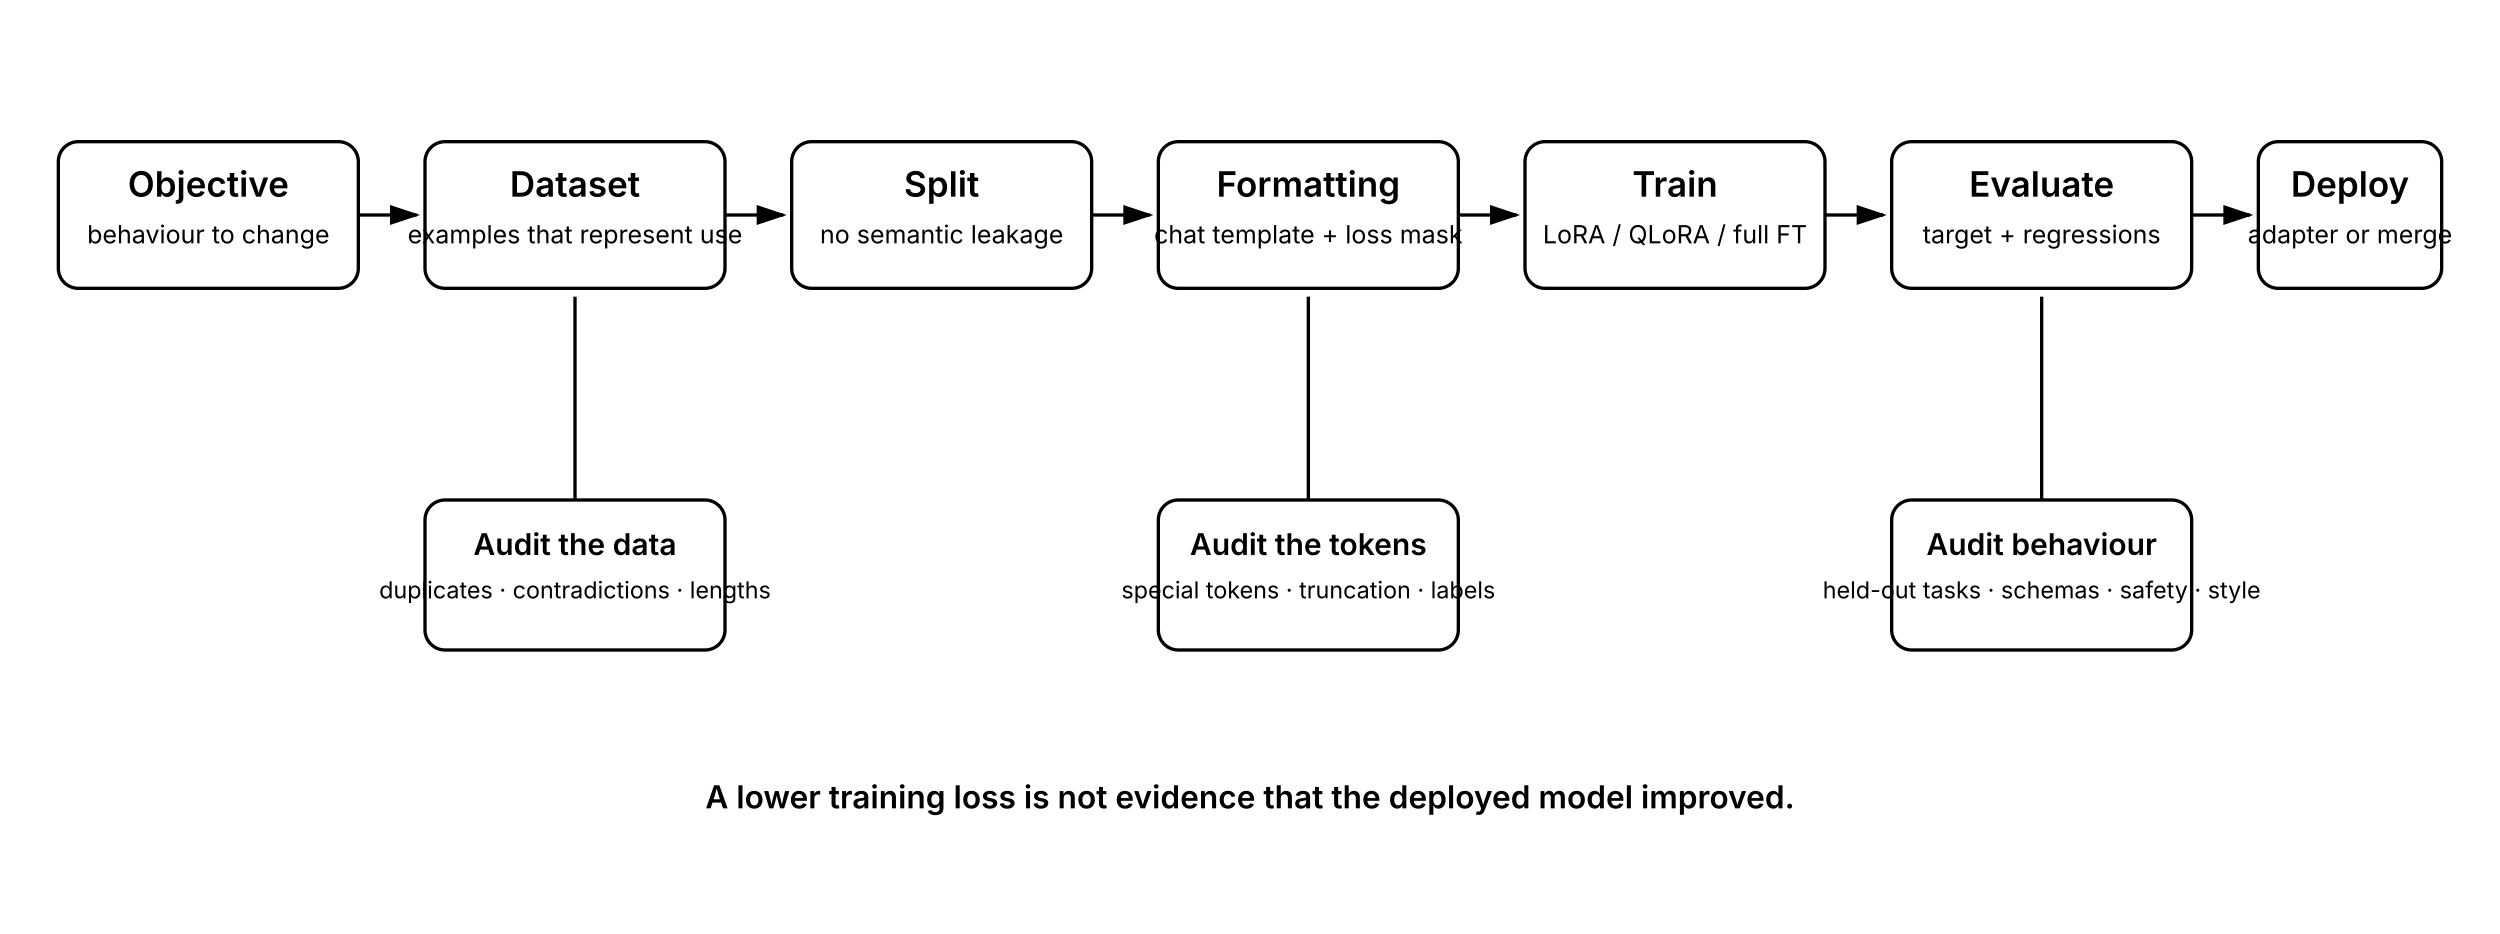
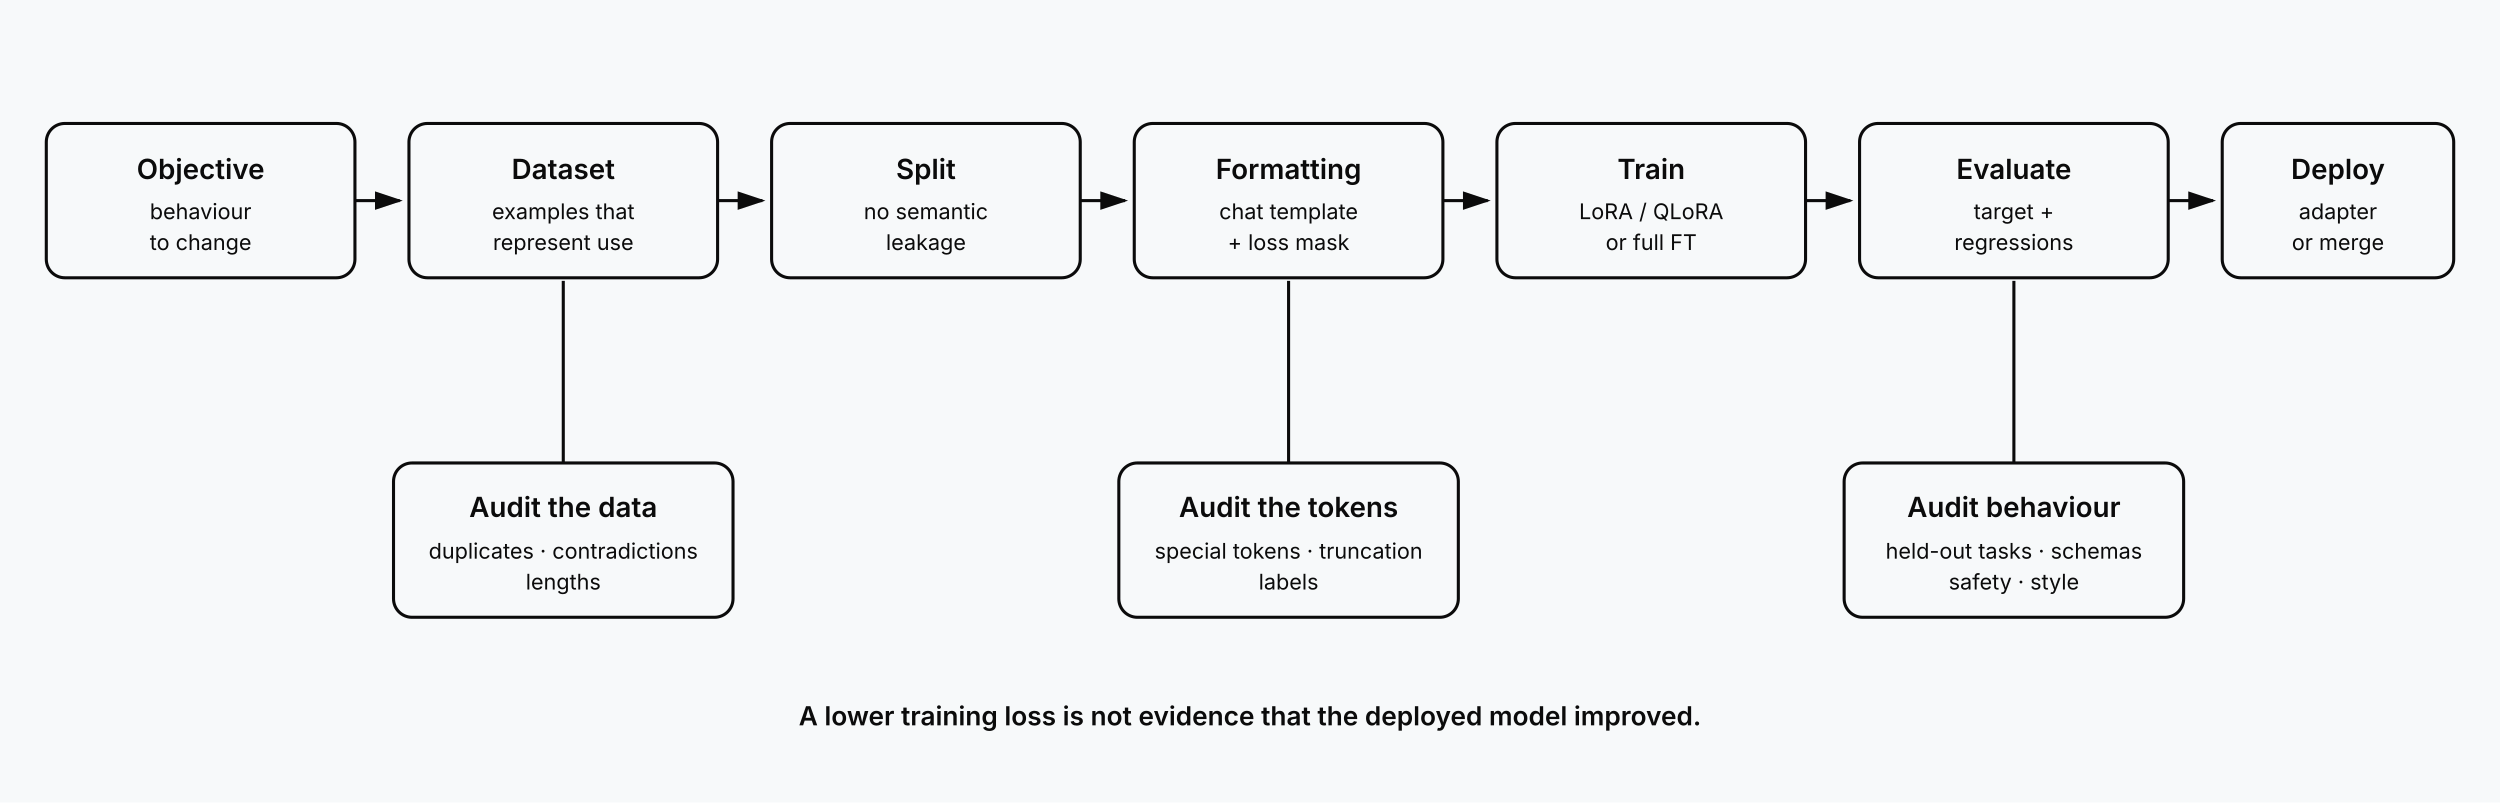
- <svg xmlns="http://www.w3.org/2000/svg" viewBox="0 0 1500 560" role="img" aria-labelledby="title desc">
+ <svg xmlns="http://www.w3.org/2000/svg" viewBox="0 0 1620 520" role="img" aria-labelledby="title desc">
+   <style>
+     /* This diagram is embedded with an &lt;img&gt; tag, which makes the file an
+        isolated document: currentColor cannot inherit the page's text colour and
+        falls back to black, which disappears on the dark theme's near-black
+        surface. Carry the surface and the ink the site's other figures use
+        (assets/viz/house.mplstyle), so the diagram reads in either theme. */
+     svg { color: #0b0b0b; }
+     .diagram-surface { fill: #f7f9fa; }
+     .box { fill: none; stroke: currentColor; stroke-width: 2; }
+     .flow { fill: none; stroke: currentColor; stroke-width: 2; }
+     .label { fill: currentColor; text-anchor: middle;
+              font-family: system-ui, -apple-system, BlinkMacSystemFont, 'Segoe UI', sans-serif; }
+     .step { font-size: 18px; font-weight: 600; }
+     .gloss { font-size: 14px; }
+     .note { font-size: 17px; font-weight: 600; }
+   </style>
+   <rect class="diagram-surface" x="0" y="0" width="100%" height="100%" />
  <defs>
    <marker id="arrow" markerWidth="10" markerHeight="10" refX="8" refY="3" orient="auto">
      <path d="M0,0 L0,6 L9,3 z" fill="currentColor" />
    </marker>
  </defs>
-   <g fill="none" stroke="currentColor" stroke-width="2">
-     <rect x="35" y="85" width="180" height="88" rx="12" />
-     <rect x="255" y="85" width="180" height="88" rx="12" />
-     <rect x="475" y="85" width="180" height="88" rx="12" />
-     <rect x="695" y="85" width="180" height="88" rx="12" />
-     <rect x="915" y="85" width="180" height="88" rx="12" />
-     <rect x="1135" y="85" width="180" height="88" rx="12" />
-     <rect x="1355" y="85" width="110" height="88" rx="12" />
-     <path d="M215 129 H250" marker-end="url(#arrow)" />
-     <path d="M435 129 H470" marker-end="url(#arrow)" />
-     <path d="M655 129 H690" marker-end="url(#arrow)" />
-     <path d="M875 129 H910" marker-end="url(#arrow)" />
-     <path d="M1095 129 H1130" marker-end="url(#arrow)" />
-     <path d="M1315 129 H1350" marker-end="url(#arrow)" />
-     <rect x="255" y="300" width="180" height="90" rx="12" />
-     <rect x="695" y="300" width="180" height="90" rx="12" />
-     <rect x="1135" y="300" width="180" height="90" rx="12" />
-     <path d="M345 300 V178" />
-     <path d="M785 300 V178" />
-     <path d="M1225 300 V178" />
+   <g class="box">
+     <rect x="30" y="80" width="200" height="100" rx="12" />
+     <rect x="265" y="80" width="200" height="100" rx="12" />
+     <rect x="500" y="80" width="200" height="100" rx="12" />
+     <rect x="735" y="80" width="200" height="100" rx="12" />
+     <rect x="970" y="80" width="200" height="100" rx="12" />
+     <rect x="1205" y="80" width="200" height="100" rx="12" />
+     <rect x="1440" y="80" width="150" height="100" rx="12" />
+     <rect x="255" y="300" width="220" height="100" rx="12" />
+     <rect x="725" y="300" width="220" height="100" rx="12" />
+     <rect x="1195" y="300" width="220" height="100" rx="12" />
  </g>
-   <g font-family="system-ui, -apple-system, BlinkMacSystemFont, 'Segoe UI', sans-serif" fill="currentColor" text-anchor="middle">
-     <text x="125" y="118" font-size="21" font-weight="600">Objective</text>
-     <text x="125" y="146" font-size="15">behaviour to change</text>
-     <text x="345" y="118" font-size="21" font-weight="600">Dataset</text>
-     <text x="345" y="146" font-size="15">examples that represent use</text>
-     <text x="565" y="118" font-size="21" font-weight="600">Split</text>
-     <text x="565" y="146" font-size="15">no semantic leakage</text>
-     <text x="785" y="118" font-size="21" font-weight="600">Formatting</text>
-     <text x="785" y="146" font-size="15">chat template + loss mask</text>
-     <text x="1005" y="118" font-size="21" font-weight="600">Train</text>
-     <text x="1005" y="146" font-size="15">LoRA / QLoRA / full FT</text>
-     <text x="1225" y="118" font-size="21" font-weight="600">Evaluate</text>
-     <text x="1225" y="146" font-size="15">target + regressions</text>
-     <text x="1410" y="118" font-size="21" font-weight="600">Deploy</text>
-     <text x="1410" y="146" font-size="15">adapter or merge</text>
-     <text x="345" y="333" font-size="18" font-weight="600">Audit the data</text>
-     <text x="345" y="359" font-size="14">duplicates · contradictions · lengths</text>
-     <text x="785" y="333" font-size="18" font-weight="600">Audit the tokens</text>
-     <text x="785" y="359" font-size="14">special tokens · truncation · labels</text>
-     <text x="1225" y="333" font-size="18" font-weight="600">Audit behaviour</text>
-     <text x="1225" y="359" font-size="14">held-out tasks · schemas · safety · style</text>
-     <text x="750" y="485" font-size="19" font-weight="600">A lower training loss is not evidence that the deployed model improved.</text>
+   <g class="flow">
+     <path d="M230 130 H259" marker-end="url(#arrow)" />
+     <path d="M465 130 H494" marker-end="url(#arrow)" />
+     <path d="M700 130 H729" marker-end="url(#arrow)" />
+     <path d="M935 130 H964" marker-end="url(#arrow)" />
+     <path d="M1170 130 H1199" marker-end="url(#arrow)" />
+     <path d="M1405 130 H1434" marker-end="url(#arrow)" />
+     <path d="M365 300 V182" />
+     <path d="M835 300 V182" />
+     <path d="M1305 300 V182" />
+   </g>
+   <g class="label">
+     <text class="step" x="130" y="116">Objective</text>
+     <text class="gloss" x="130" y="142">behaviour</text>
+     <text class="gloss" x="130" y="162">to change</text>
+     <text class="step" x="365" y="116">Dataset</text>
+     <text class="gloss" x="365" y="142">examples that</text>
+     <text class="gloss" x="365" y="162">represent use</text>
+     <text class="step" x="600" y="116">Split</text>
+     <text class="gloss" x="600" y="142">no semantic</text>
+     <text class="gloss" x="600" y="162">leakage</text>
+     <text class="step" x="835" y="116">Formatting</text>
+     <text class="gloss" x="835" y="142">chat template</text>
+     <text class="gloss" x="835" y="162">+ loss mask</text>
+     <text class="step" x="1070" y="116">Train</text>
+     <text class="gloss" x="1070" y="142">LoRA / QLoRA</text>
+     <text class="gloss" x="1070" y="162">or full FT</text>
+     <text class="step" x="1305" y="116">Evaluate</text>
+     <text class="gloss" x="1305" y="142">target +</text>
+     <text class="gloss" x="1305" y="162">regressions</text>
+     <text class="step" x="1515" y="116">Deploy</text>
+     <text class="gloss" x="1515" y="142">adapter</text>
+     <text class="gloss" x="1515" y="162">or merge</text>
+     <text class="step" x="365" y="335">Audit the data</text>
+     <text class="gloss" x="365" y="362">duplicates · contradictions</text>
+     <text class="gloss" x="365" y="382">lengths</text>
+     <text class="step" x="835" y="335">Audit the tokens</text>
+     <text class="gloss" x="835" y="362">special tokens · truncation</text>
+     <text class="gloss" x="835" y="382">labels</text>
+     <text class="step" x="1305" y="335">Audit behaviour</text>
+     <text class="gloss" x="1305" y="362">held-out tasks · schemas</text>
+     <text class="gloss" x="1305" y="382">safety · style</text>
+     <text class="note" x="810" y="470">A lower training loss is not evidence that the deployed model improved.</text>
  </g>
</svg>
